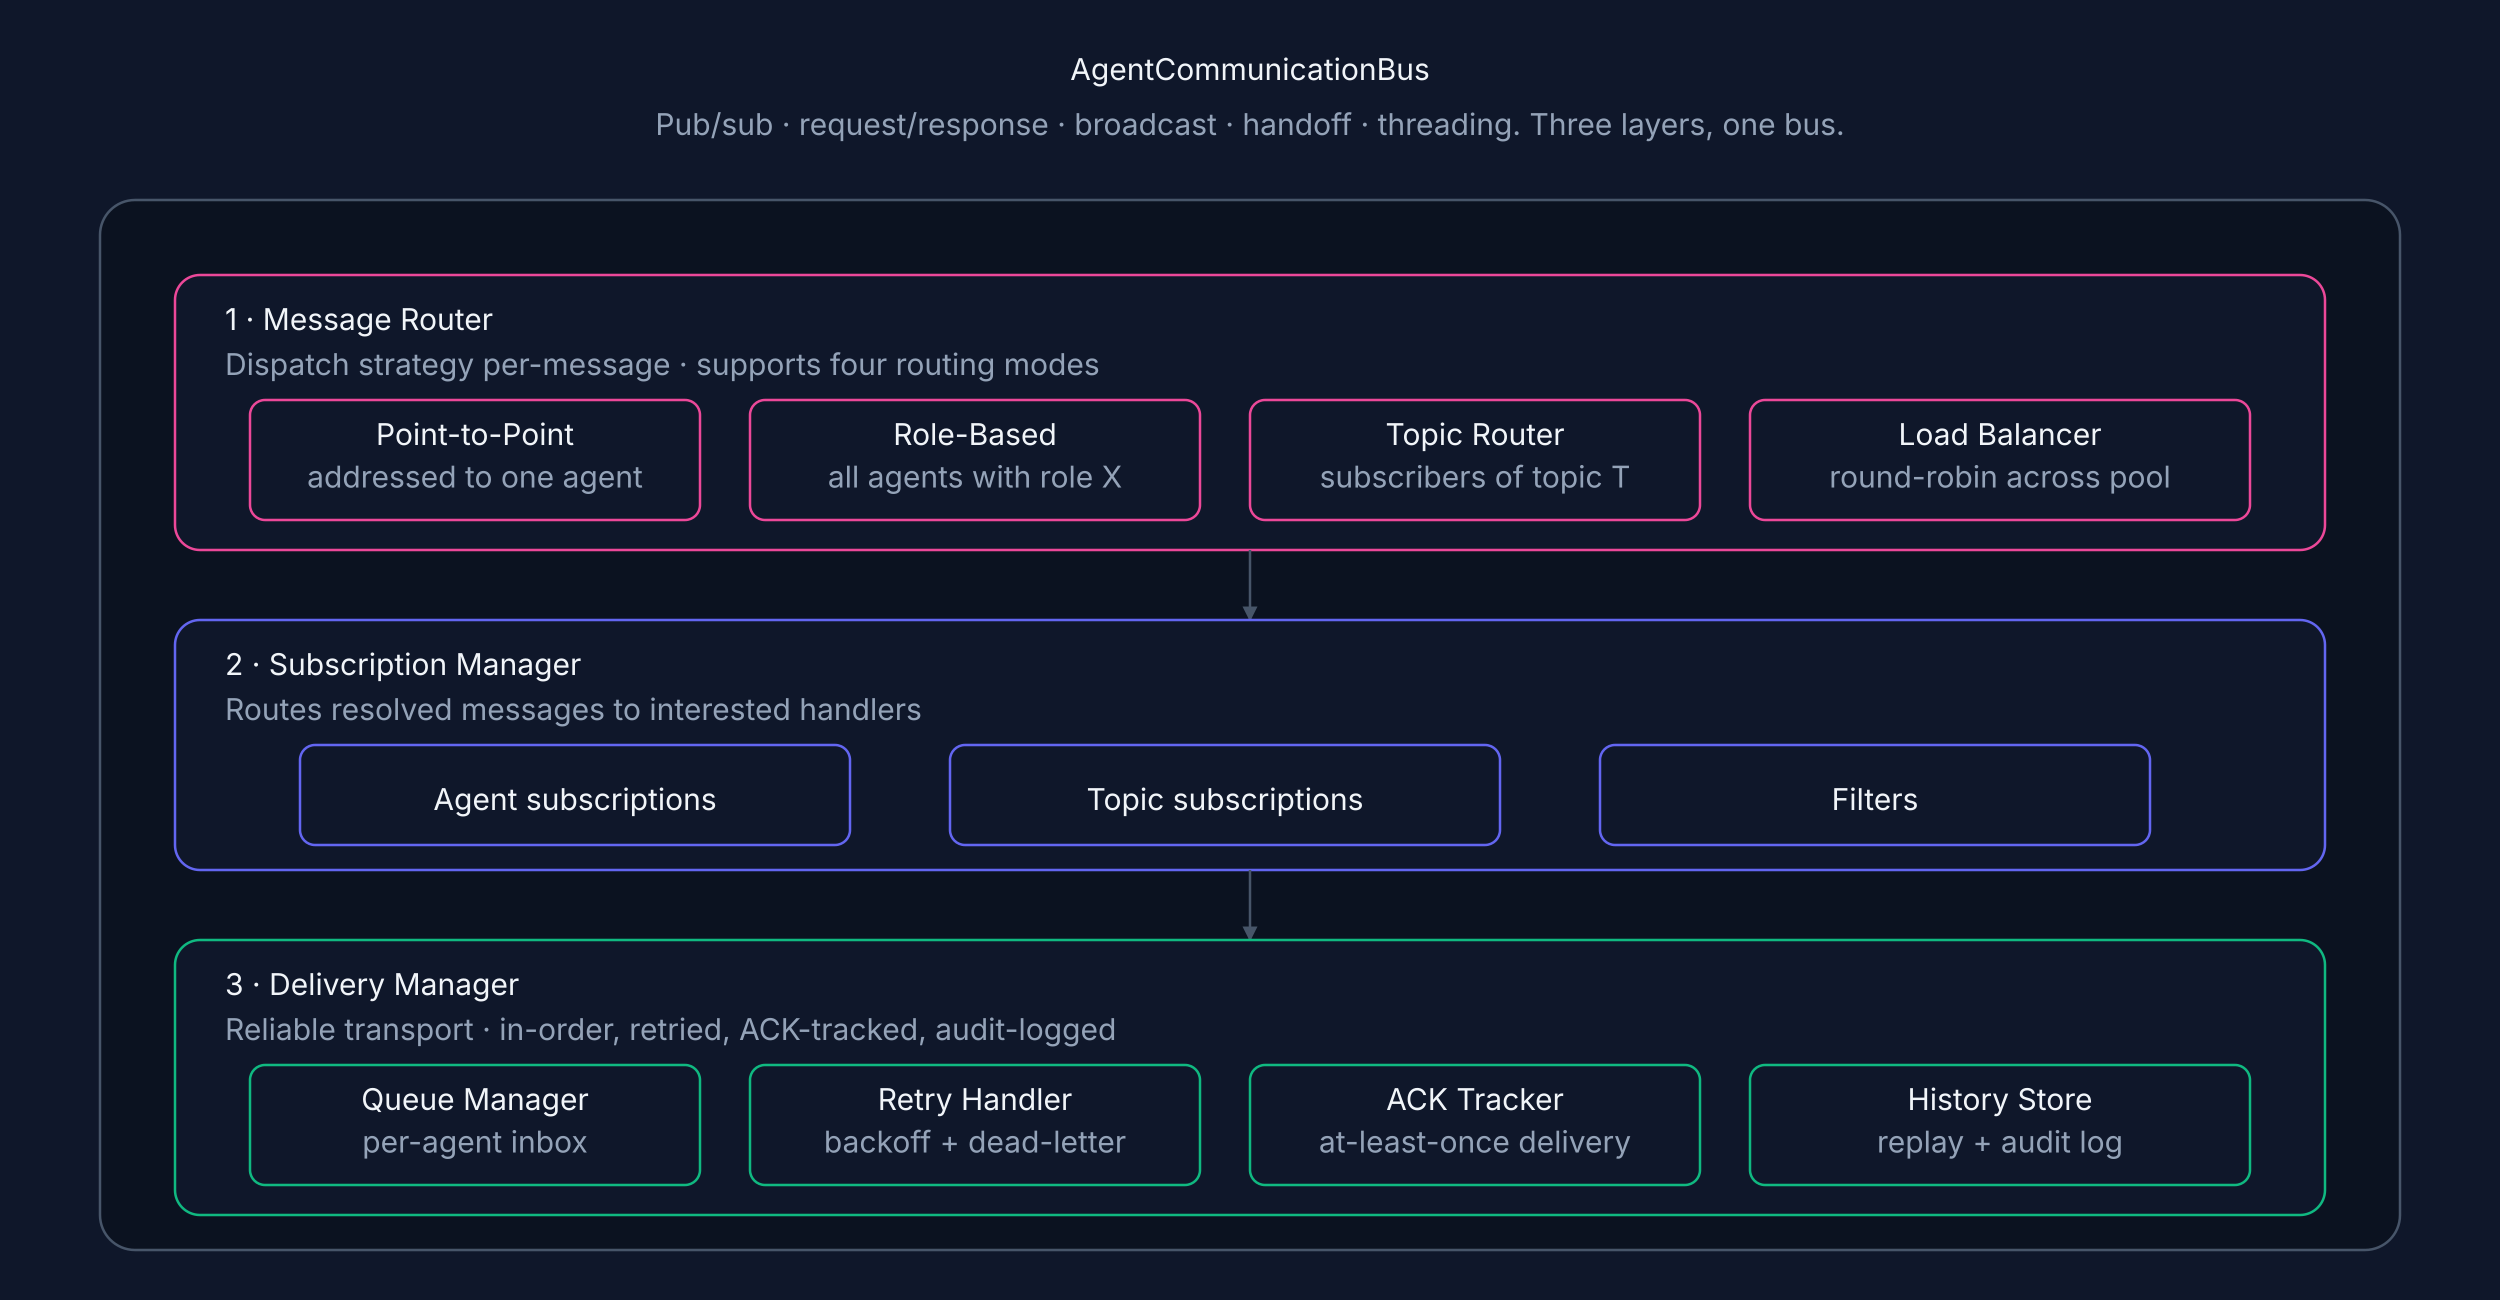
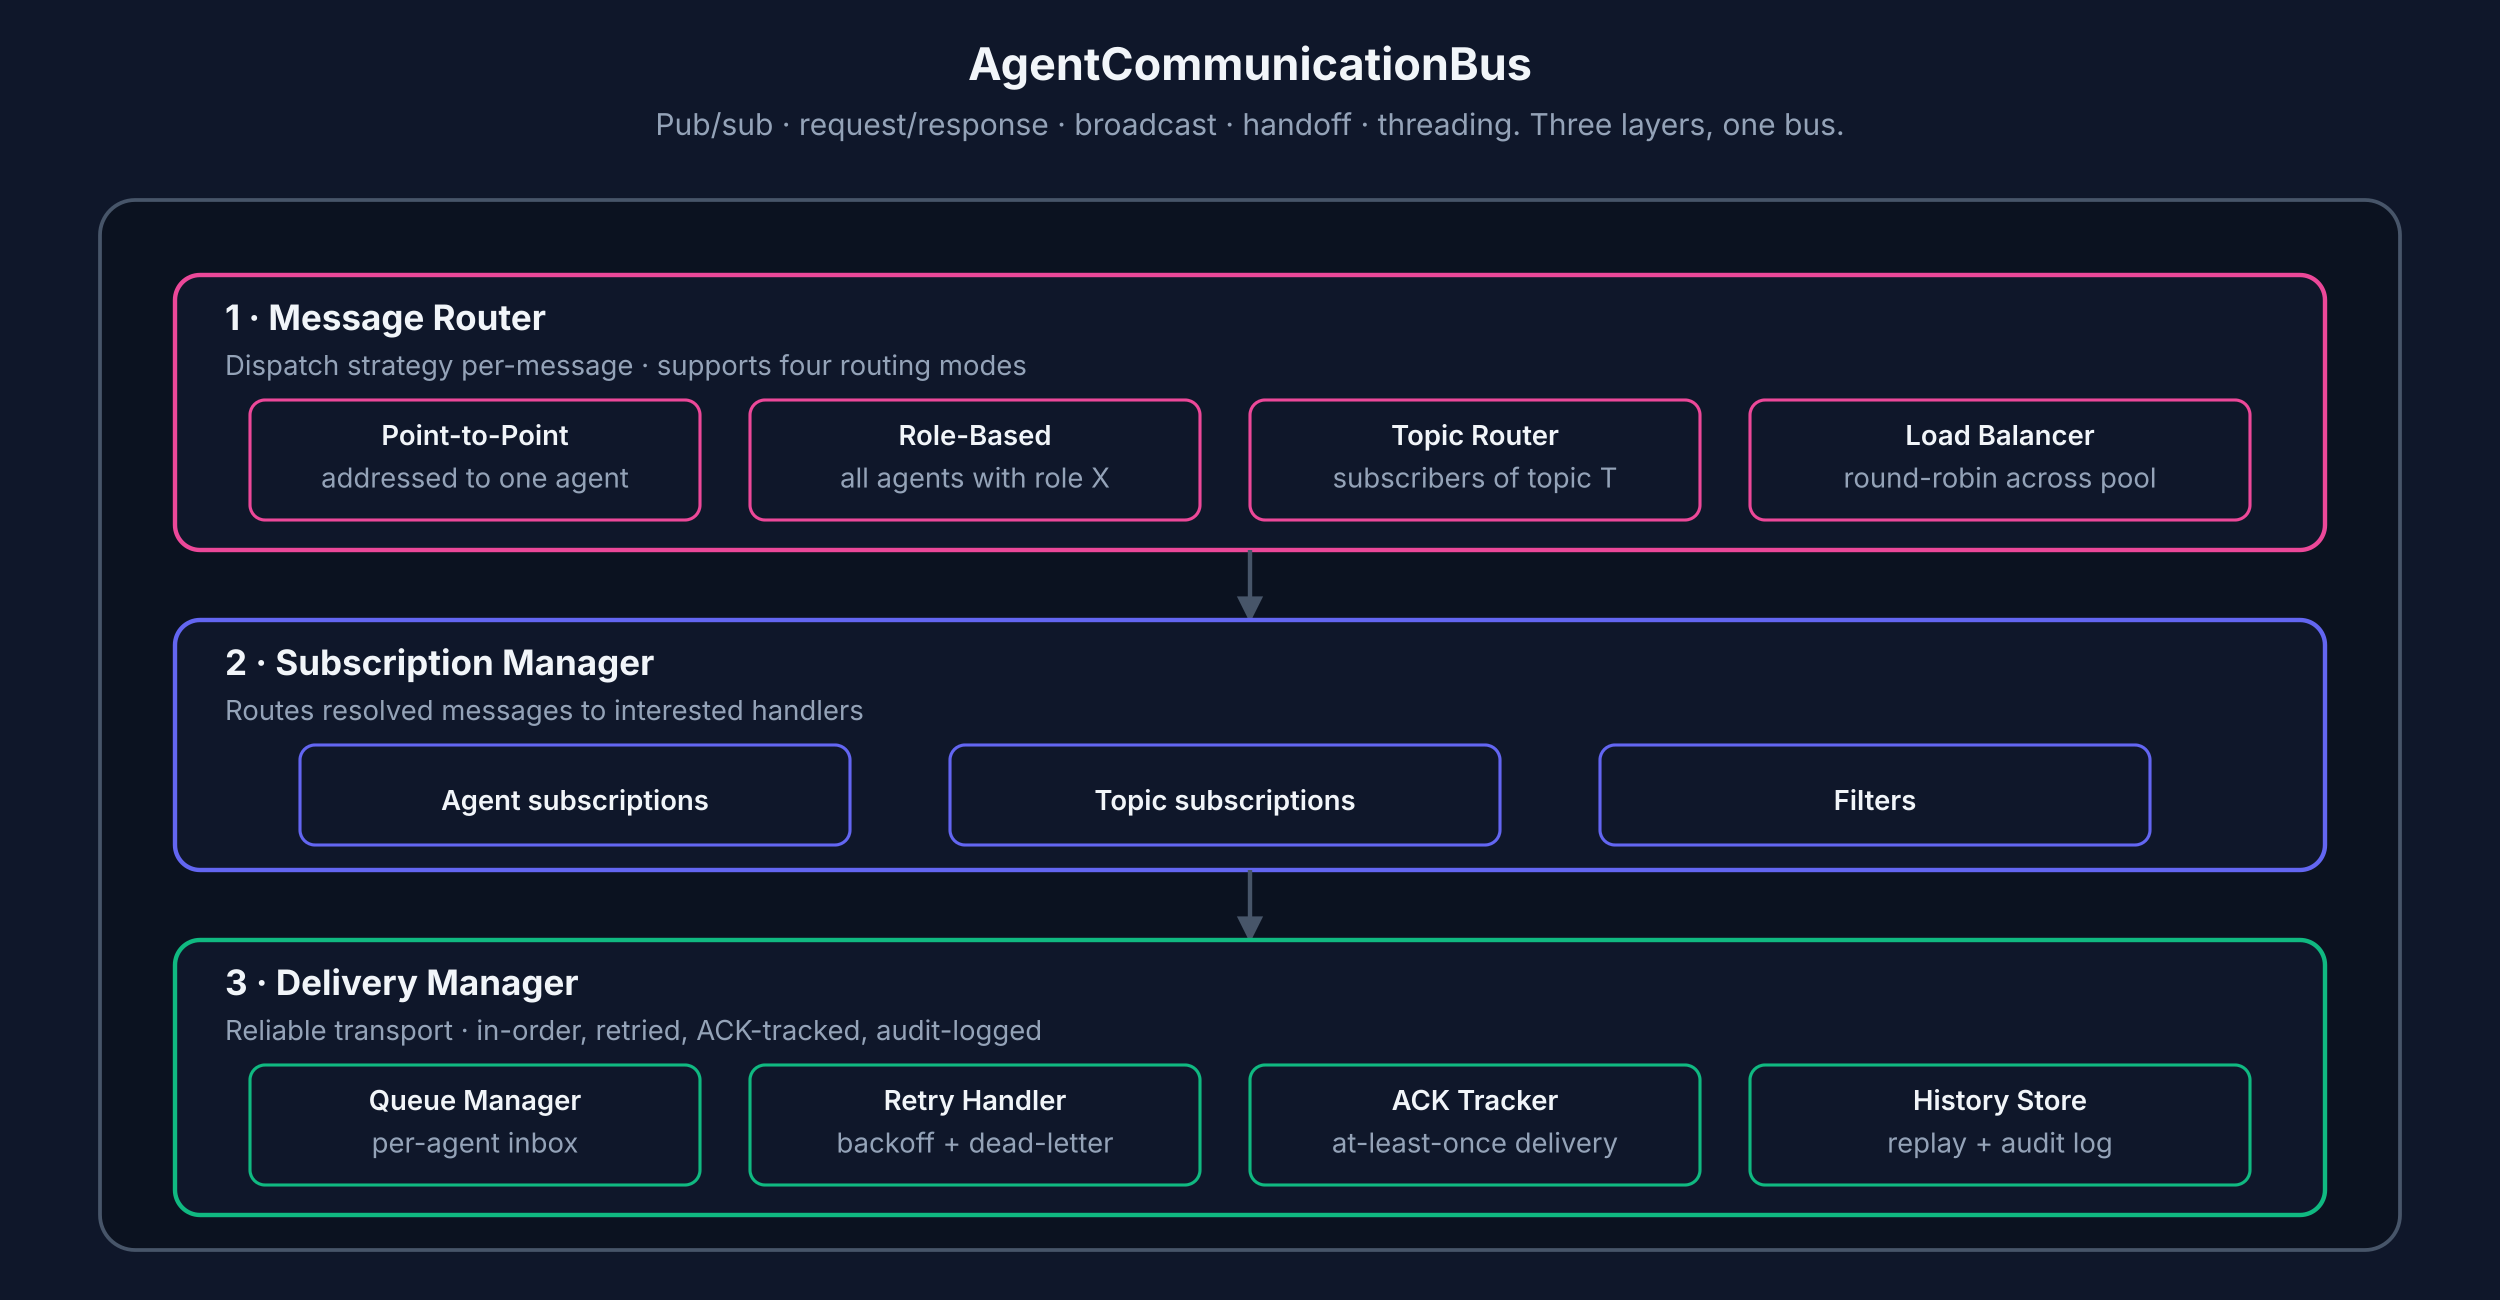
<svg xmlns="http://www.w3.org/2000/svg" viewBox="0 0 1000 520" role="img" aria-labelledby="ac-title ac-desc" font-family="Inter, system-ui, -apple-system, sans-serif">
  <defs>
    <style>
      .bg { fill: #0f172a; }
-       .heading { fill: #f1f5f9; }
-       .subtitle { fill: #94a3b8; }
-       .layer-title { fill: #f1f5f9; }
-       .layer-text { fill: #94a3b8; }
-       .lane-label { fill: #64748b; }
-       .container { fill: #0b1220; stroke: #475569; }
-       .layer { fill: #0f172a; }
-       .mini { fill: #0f172a; }
-       .mini-text { fill: #f1f5f9; }
-       .arrow-line { stroke: #475569; }
+       .heading { fill: #f1f5f9; font-size: 18px; font-weight: 700; }
+       .subtitle { fill: #94a3b8; font-size: 12px; }
+       .layer-title { fill: #f1f5f9; font-size: 14px; font-weight: 700; }
+       .layer-text { fill: #94a3b8; font-size: 11px; }
+       .lane-label { fill: #64748b; font-size: 11px; font-weight: 600; letter-spacing: 0.05em; }
+       .container { fill: #0b1220; stroke: #475569; stroke-width: 1.5; }
+       .layer { fill: #0f172a; stroke-width: 1.75; }
+       .mini { fill: #0f172a; stroke-width: 1.25; }
+       .mini-text { fill: #f1f5f9; font-size: 11px; font-weight: 600; }
+       .arrow-line { stroke: #475569; stroke-width: 1.75; fill: none; }
      .arrow-head { fill: #475569; }
-       .acc-route    { stroke: #ec4899; }
-       .acc-sub      { stroke: #6366f1; }
-       .acc-deliver  { stroke: #10b981; }
-           </style>
+       .acc-route { stroke: #ec4899; }
+       .acc-sub { stroke: #6366f1; }
+       .acc-deliver { stroke: #10b981; }
+     </style>
    <marker id="ac-arrow" viewBox="0 0 10 10" refX="9" refY="5" markerWidth="6" markerHeight="6" orient="auto-start-reverse">
      <path d="M 0 0 L 10 5 L 0 10 z" class="arrow-head" />
    </marker>
  </defs>
  <rect class="bg" x="0" y="0" width="1000" height="520" />
  <text x="500" y="32" text-anchor="middle" class="heading">AgentCommunicationBus</text>
  <text x="500" y="54" text-anchor="middle" class="subtitle">Pub/sub · request/response · broadcast · handoff · threading. Three layers, one bus.</text>
  <rect x="40" y="80" width="920" height="420" rx="14" class="container" />
  <rect x="70" y="110" width="860" height="110" rx="10" class="layer acc-route" />
  <text x="90" y="132" class="layer-title">1 · Message Router</text>
  <text x="90" y="150" class="layer-text">Dispatch strategy per-message · supports four routing modes</text>
  <rect x="100" y="160" width="180" height="48" rx="6" class="mini acc-route" />
  <text x="190" y="178" text-anchor="middle" class="mini-text">Point-to-Point</text>
  <text x="190" y="195" text-anchor="middle" class="layer-text">addressed to one agent</text>
  <rect x="300" y="160" width="180" height="48" rx="6" class="mini acc-route" />
  <text x="390" y="178" text-anchor="middle" class="mini-text">Role-Based</text>
  <text x="390" y="195" text-anchor="middle" class="layer-text">all agents with role X</text>
  <rect x="500" y="160" width="180" height="48" rx="6" class="mini acc-route" />
  <text x="590" y="178" text-anchor="middle" class="mini-text">Topic Router</text>
  <text x="590" y="195" text-anchor="middle" class="layer-text">subscribers of topic T</text>
  <rect x="700" y="160" width="200" height="48" rx="6" class="mini acc-route" />
  <text x="800" y="178" text-anchor="middle" class="mini-text">Load Balancer</text>
  <text x="800" y="195" text-anchor="middle" class="layer-text">round-robin across pool</text>
  <line class="arrow-line" x1="500" y1="220" x2="500" y2="248" marker-end="url(#ac-arrow)" />
  <rect x="70" y="248" width="860" height="100" rx="10" class="layer acc-sub" />
  <text x="90" y="270" class="layer-title">2 · Subscription Manager</text>
  <text x="90" y="288" class="layer-text">Routes resolved messages to interested handlers</text>
  <rect x="120" y="298" width="220" height="40" rx="6" class="mini acc-sub" />
  <text x="230" y="324" text-anchor="middle" class="mini-text">Agent subscriptions</text>
  <rect x="380" y="298" width="220" height="40" rx="6" class="mini acc-sub" />
  <text x="490" y="324" text-anchor="middle" class="mini-text">Topic subscriptions</text>
  <rect x="640" y="298" width="220" height="40" rx="6" class="mini acc-sub" />
  <text x="750" y="324" text-anchor="middle" class="mini-text">Filters</text>
  <line class="arrow-line" x1="500" y1="348" x2="500" y2="376" marker-end="url(#ac-arrow)" />
  <rect x="70" y="376" width="860" height="110" rx="10" class="layer acc-deliver" />
  <text x="90" y="398" class="layer-title">3 · Delivery Manager</text>
  <text x="90" y="416" class="layer-text">Reliable transport · in-order, retried, ACK-tracked, audit-logged</text>
  <rect x="100" y="426" width="180" height="48" rx="6" class="mini acc-deliver" />
  <text x="190" y="444" text-anchor="middle" class="mini-text">Queue Manager</text>
  <text x="190" y="461" text-anchor="middle" class="layer-text">per-agent inbox</text>
  <rect x="300" y="426" width="180" height="48" rx="6" class="mini acc-deliver" />
  <text x="390" y="444" text-anchor="middle" class="mini-text">Retry Handler</text>
  <text x="390" y="461" text-anchor="middle" class="layer-text">backoff + dead-letter</text>
  <rect x="500" y="426" width="180" height="48" rx="6" class="mini acc-deliver" />
  <text x="590" y="444" text-anchor="middle" class="mini-text">ACK Tracker</text>
  <text x="590" y="461" text-anchor="middle" class="layer-text">at-least-once delivery</text>
  <rect x="700" y="426" width="200" height="48" rx="6" class="mini acc-deliver" />
  <text x="800" y="444" text-anchor="middle" class="mini-text">History Store</text>
  <text x="800" y="461" text-anchor="middle" class="layer-text">replay + audit log</text>
</svg>
